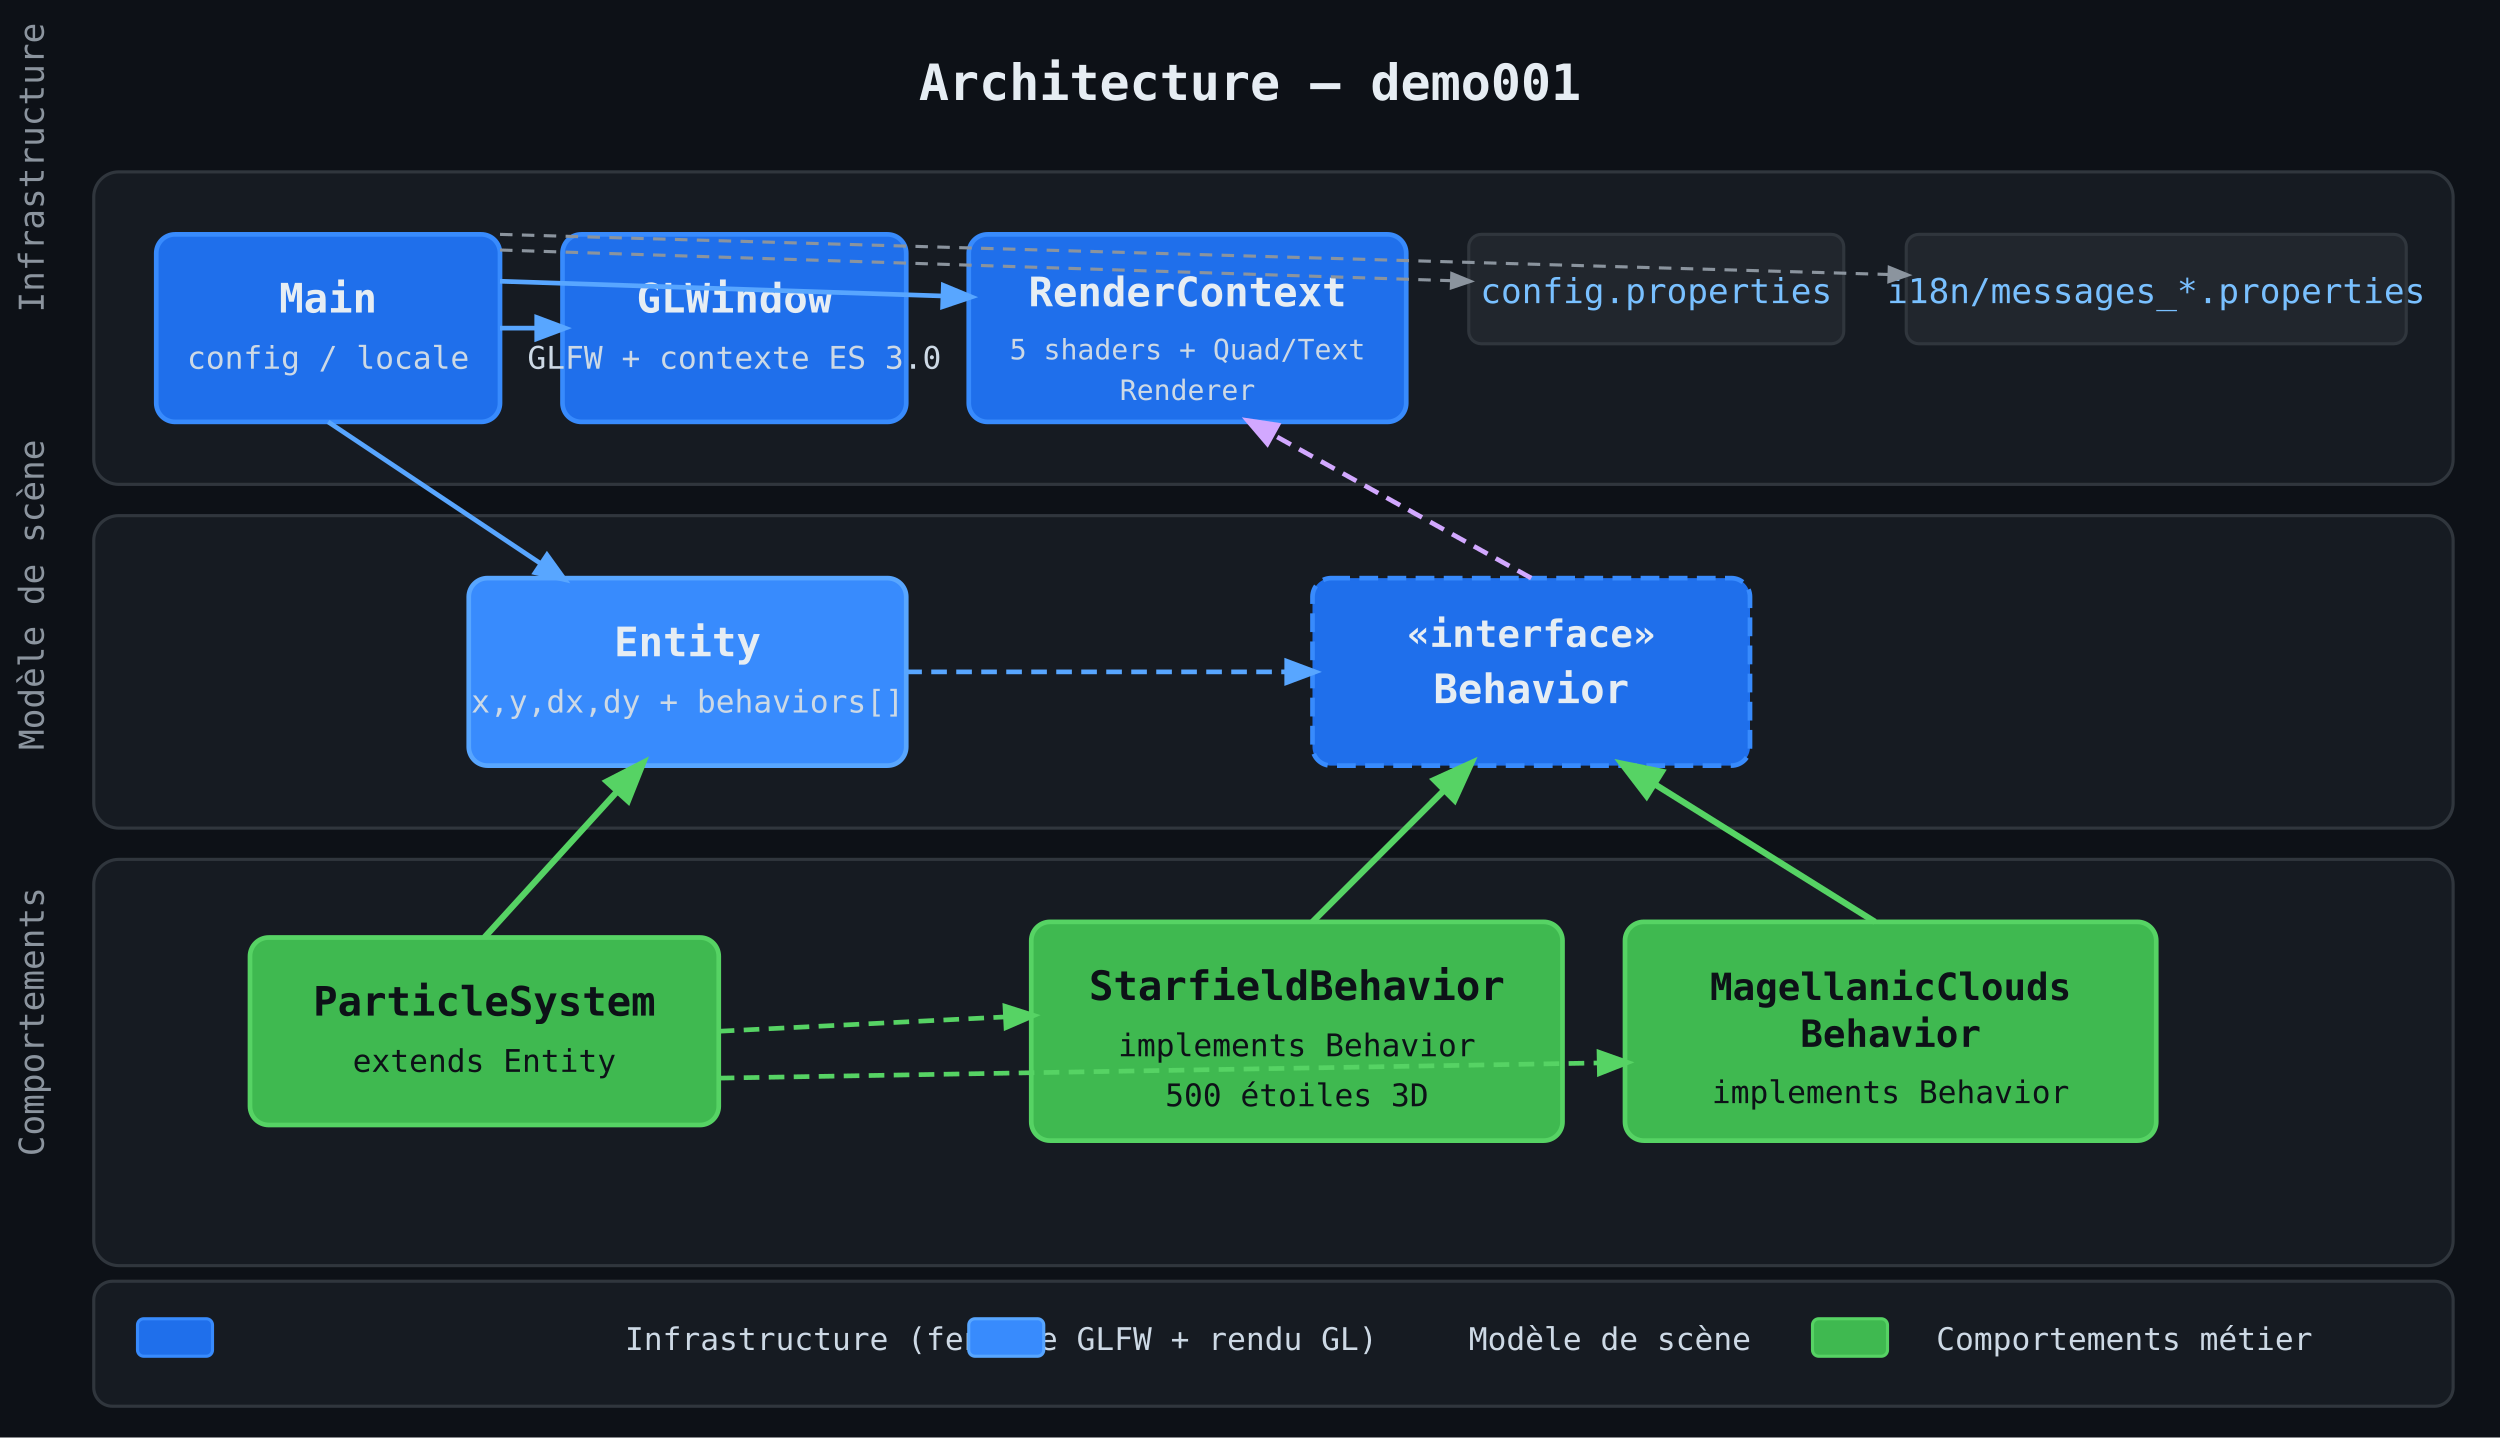
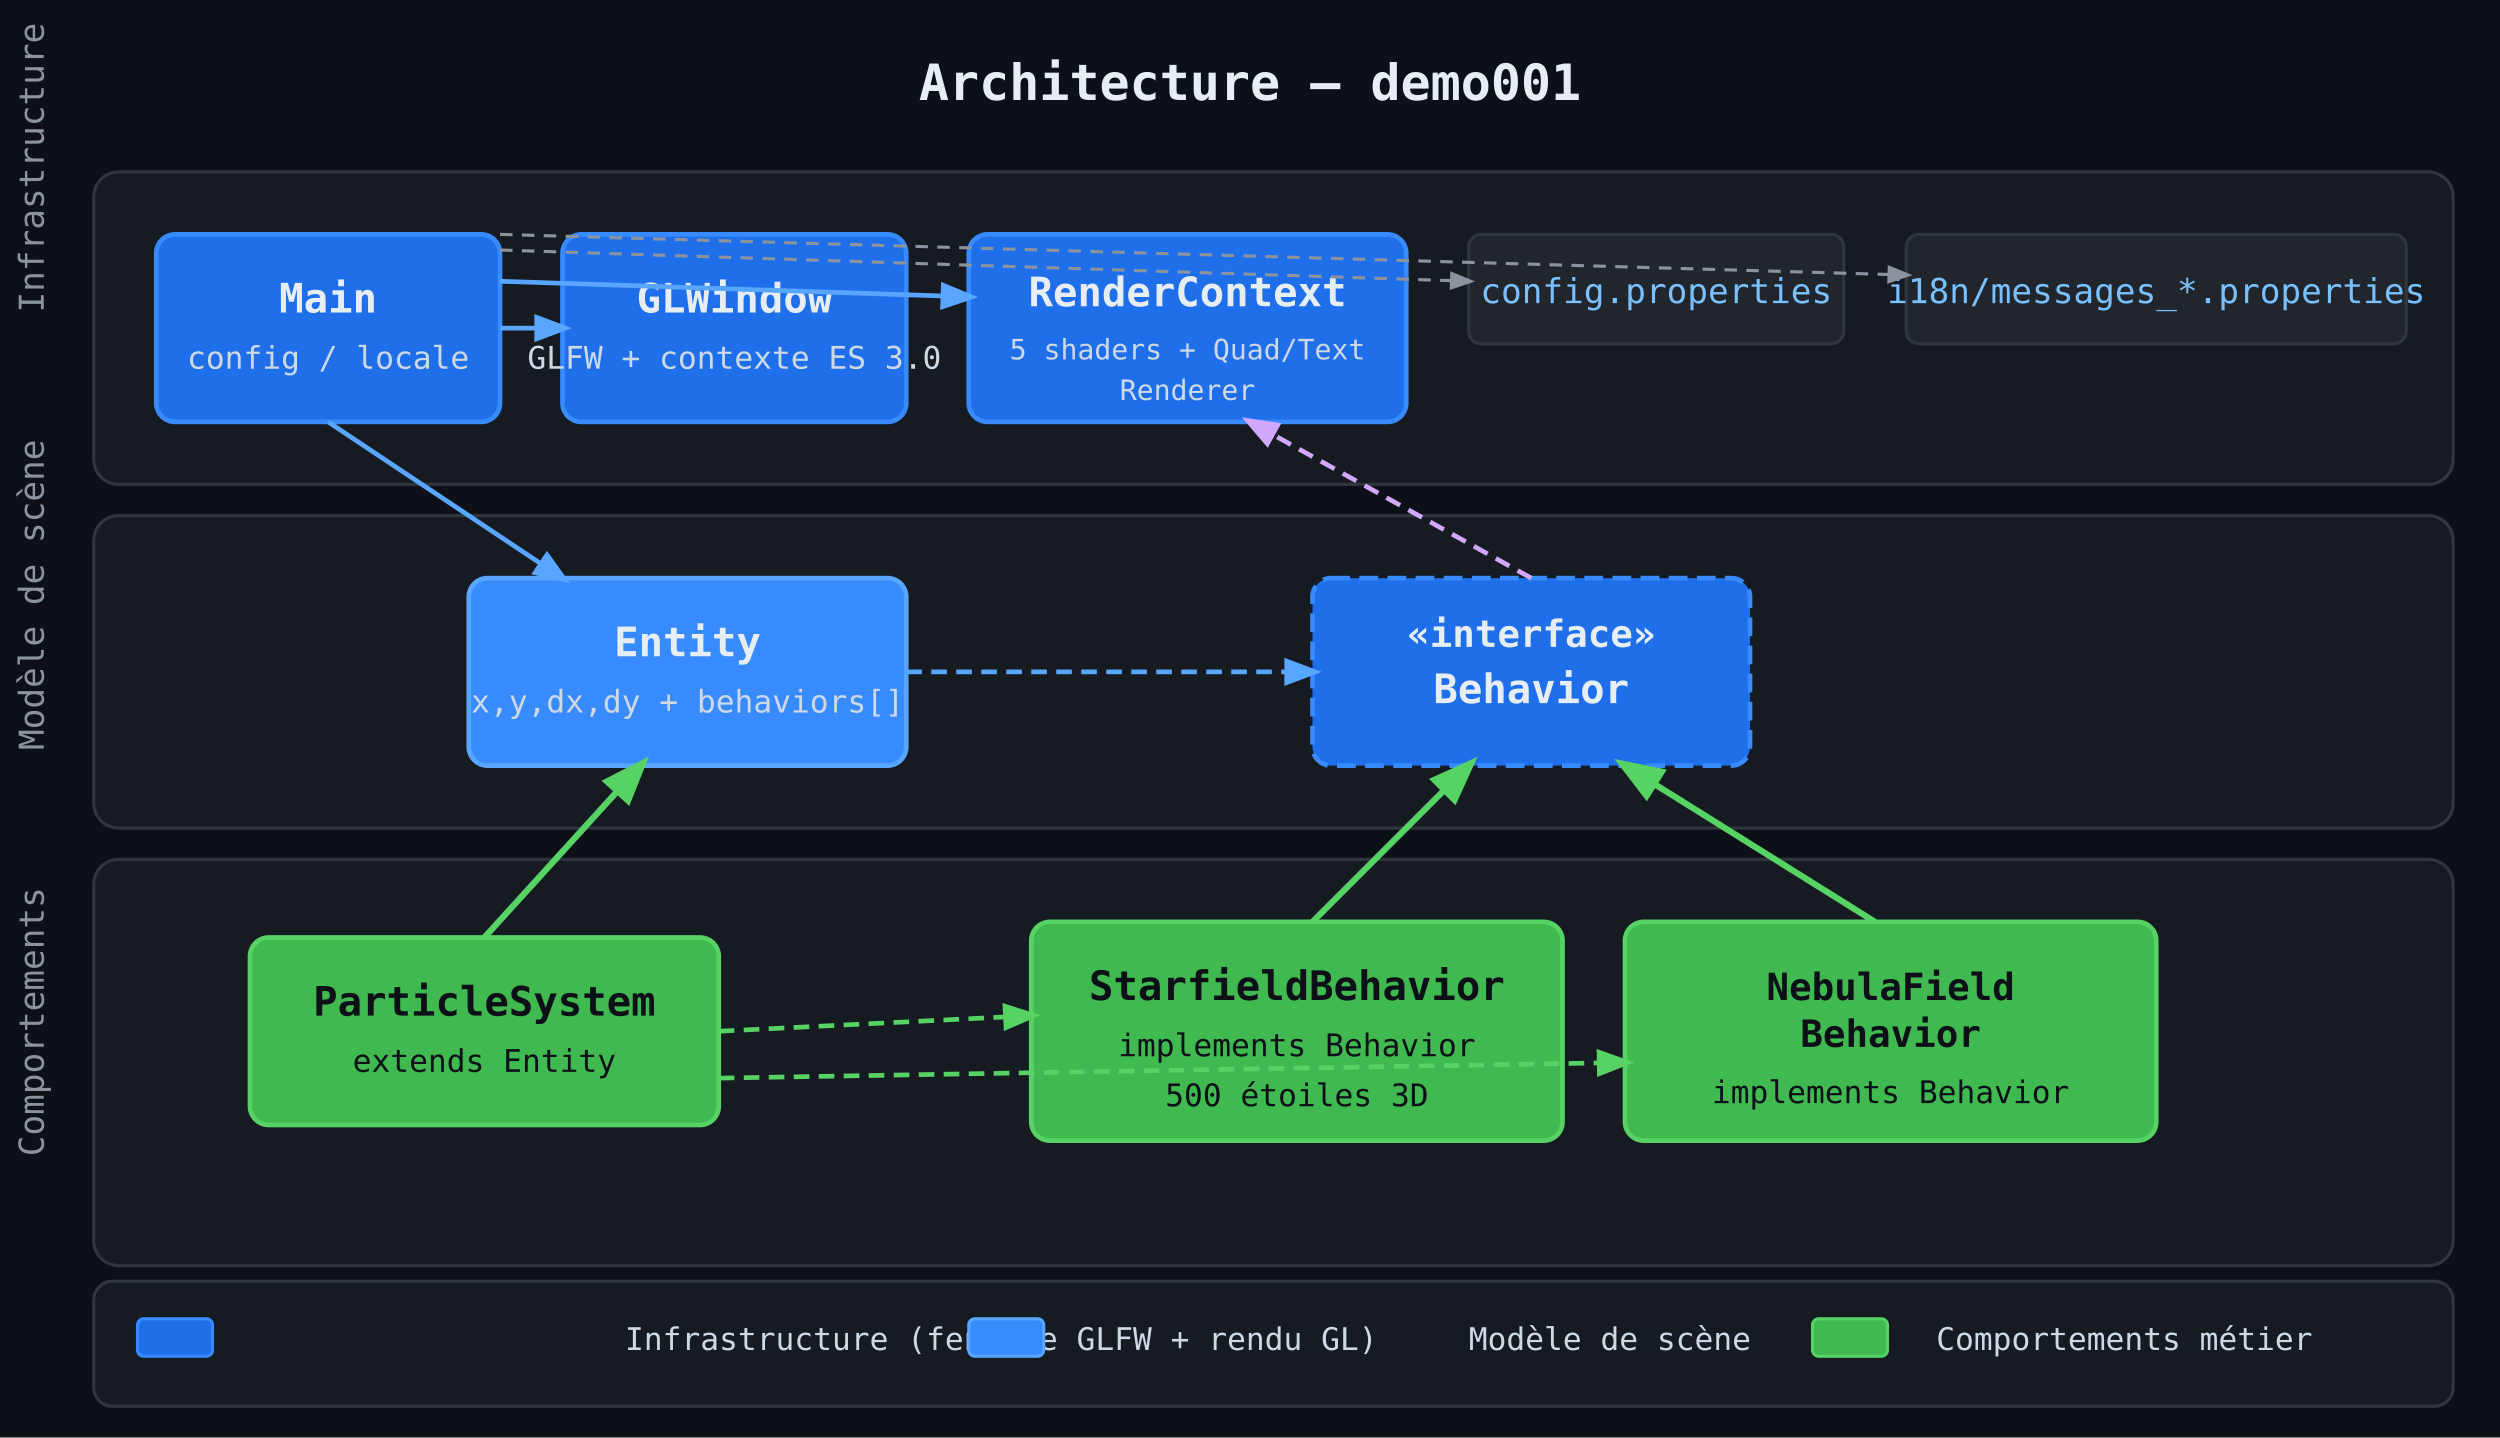
<svg xmlns="http://www.w3.org/2000/svg" viewBox="0 0 800 460" width="800" height="460" font-family="monospace, sans-serif">
  <rect width="800" height="460" fill="#0d1117" />
  <text x="400" y="32" fill="#e6edf3" font-size="16" font-weight="bold" text-anchor="middle">Architecture — demo001</text>
  <text x="14" y="100" fill="#8b949e" font-size="11" transform="rotate(-90,14,100)">Infrastructure</text>
  <text x="14" y="240" fill="#8b949e" font-size="11" transform="rotate(-90,14,240)">Modèle de scène</text>
  <text x="14" y="370" fill="#8b949e" font-size="11" transform="rotate(-90,14,370)">Comportements</text>
  <rect x="30" y="55" width="755" height="100" rx="8" fill="#161b22" stroke="#30363d" stroke-width="1" />
  <rect x="30" y="165" width="755" height="100" rx="8" fill="#161b22" stroke="#30363d" stroke-width="1" />
  <rect x="30" y="275" width="755" height="130" rx="8" fill="#161b22" stroke="#30363d" stroke-width="1" />
  <rect x="50" y="75" width="110" height="60" rx="6" fill="#1f6feb" stroke="#388bfd" stroke-width="1.5" />
  <text x="105" y="100" fill="#e6edf3" font-size="13" font-weight="bold" text-anchor="middle">Main</text>
  <text x="105" y="118" fill="#cdd9e5" font-size="10" text-anchor="middle">config / locale</text>
  <rect x="180" y="75" width="110" height="60" rx="6" fill="#1f6feb" stroke="#388bfd" stroke-width="1.5" />
  <text x="235" y="100" fill="#e6edf3" font-size="13" font-weight="bold" text-anchor="middle">GLWindow</text>
  <text x="235" y="118" fill="#cdd9e5" font-size="10" text-anchor="middle">GLFW + contexte ES 3.0</text>
  <rect x="310" y="75" width="140" height="60" rx="6" fill="#1f6feb" stroke="#388bfd" stroke-width="1.5" />
  <text x="380" y="98" fill="#e6edf3" font-size="13" font-weight="bold" text-anchor="middle">RenderContext</text>
  <text x="380" y="115" fill="#cdd9e5" font-size="9" text-anchor="middle">5 shaders + Quad/Text</text>
  <text x="380" y="128" fill="#cdd9e5" font-size="9" text-anchor="middle">Renderer</text>
  <rect x="470" y="75" width="120" height="35" rx="4" fill="#21262d" stroke="#30363d" stroke-width="1" />
  <text x="530" y="97" fill="#79c0ff" font-size="11" text-anchor="middle">config.properties</text>
  <rect x="610" y="75" width="160" height="35" rx="4" fill="#21262d" stroke="#30363d" stroke-width="1" />
  <text x="690" y="97" fill="#79c0ff" font-size="11" text-anchor="middle">i18n/messages_*.properties</text>
  <rect x="150" y="185" width="140" height="60" rx="6" fill="#388bfd" stroke="#58a6ff" stroke-width="1.5" />
  <text x="220" y="210" fill="#e6edf3" font-size="13" font-weight="bold" text-anchor="middle">Entity</text>
  <text x="220" y="228" fill="#cdd9e5" font-size="10" text-anchor="middle">x,y,dx,dy + behaviors[]</text>
  <rect x="420" y="185" width="140" height="60" rx="6" fill="#1f6feb" stroke="#388bfd" stroke-width="1.5" stroke-dasharray="6,3" />
  <text x="490" y="207" fill="#e6edf3" font-size="12" font-weight="bold" text-anchor="middle">«interface»</text>
  <text x="490" y="225" fill="#e6edf3" font-size="13" font-weight="bold" text-anchor="middle">Behavior</text>
  <rect x="80" y="300" width="150" height="60" rx="6" fill="#3fb950" stroke="#56d364" stroke-width="1.5" />
  <text x="155" y="325" fill="#0d1117" font-size="13" font-weight="bold" text-anchor="middle">ParticleSystem</text>
  <text x="155" y="343" fill="#0d1117" font-size="10" text-anchor="middle">extends Entity</text>
  <rect x="330" y="295" width="170" height="70" rx="6" fill="#3fb950" stroke="#56d364" stroke-width="1.5" />
  <text x="415" y="320" fill="#0d1117" font-size="13" font-weight="bold" text-anchor="middle">StarfieldBehavior</text>
  <text x="415" y="338" fill="#0d1117" font-size="10" text-anchor="middle">implements Behavior</text>
  <text x="415" y="354" fill="#0d1117" font-size="10" text-anchor="middle">500 étoiles 3D</text>
  <rect x="520" y="295" width="170" height="70" rx="6" fill="#3fb950" stroke="#56d364" stroke-width="1.5" />
-   <text x="605" y="320" fill="#0d1117" font-size="12" font-weight="bold" text-anchor="middle">MagellanicClouds</text>
+   <text x="605" y="320" fill="#0d1117" font-size="12" font-weight="bold" text-anchor="middle">NebulaField</text>
  <text x="605" y="335" fill="#0d1117" font-size="12" font-weight="bold" text-anchor="middle">Behavior</text>
  <text x="605" y="353" fill="#0d1117" font-size="10" text-anchor="middle">implements Behavior</text>
  <line x1="160" y1="105" x2="180" y2="105" stroke="#58a6ff" stroke-width="1.5" marker-end="url(#arr)" />
  <line x1="160" y1="90" x2="310" y2="95" stroke="#58a6ff" stroke-width="1.5" marker-end="url(#arr)" />
  <line x1="160" y1="80" x2="470" y2="90" stroke="#8b949e" stroke-width="1" stroke-dasharray="4,3" marker-end="url(#arrgray)" />
  <line x1="160" y1="75" x2="610" y2="88" stroke="#8b949e" stroke-width="1" stroke-dasharray="4,3" marker-end="url(#arrgray)" />
  <line x1="105" y1="135" x2="180" y2="185" stroke="#58a6ff" stroke-width="1.5" marker-end="url(#arr)" />
  <line x1="490" y1="185" x2="400" y2="135" stroke="#d2a8ff" stroke-width="1.5" stroke-dasharray="5,3" marker-end="url(#arrpurple)" />
  <line x1="290" y1="215" x2="420" y2="215" stroke="#58a6ff" stroke-width="1.5" stroke-dasharray="5,3" marker-end="url(#arr)" />
  <line x1="155" y1="300" x2="205" y2="245" stroke="#56d364" stroke-width="2" marker-end="url(#arrgreen)" />
  <line x1="230" y1="330" x2="330" y2="325" stroke="#56d364" stroke-width="1.5" stroke-dasharray="5,3" marker-end="url(#arrgreen)" />
  <line x1="230" y1="345" x2="520" y2="340" stroke="#56d364" stroke-width="1.5" stroke-dasharray="5,3" marker-end="url(#arrgreen)" />
  <line x1="420" y1="295" x2="470" y2="245" stroke="#56d364" stroke-width="2" marker-end="url(#arrgreen)" />
  <line x1="600" y1="295" x2="520" y2="245" stroke="#56d364" stroke-width="2" marker-end="url(#arrgreen)" />
  <defs>
    <marker id="arr" markerWidth="8" markerHeight="8" refX="6" refY="3" orient="auto">
      <path d="M0,0 L0,6 L8,3 z" fill="#58a6ff" />
    </marker>
    <marker id="arrgray" markerWidth="8" markerHeight="8" refX="6" refY="3" orient="auto">
      <path d="M0,0 L0,6 L8,3 z" fill="#8b949e" />
    </marker>
    <marker id="arrgreen" markerWidth="8" markerHeight="8" refX="6" refY="3" orient="auto">
      <path d="M0,0 L0,6 L8,3 z" fill="#56d364" />
    </marker>
    <marker id="arrpurple" markerWidth="8" markerHeight="8" refX="6" refY="3" orient="auto">
      <path d="M0,0 L0,6 L8,3 z" fill="#d2a8ff" />
    </marker>
  </defs>
  <rect x="30" y="410" width="755" height="40" rx="6" fill="#161b22" stroke="#30363d" stroke-width="1" />
  <rect x="44" y="422" width="24" height="12" rx="2" fill="#1f6feb" stroke="#388bfd" />
  <text x="200" y="432" fill="#cdd9e5" font-size="10">Infrastructure (fenêtre GLFW + rendu GL)</text>
  <rect x="310" y="422" width="24" height="12" rx="2" fill="#388bfd" stroke="#58a6ff" />
  <text x="470" y="432" fill="#cdd9e5" font-size="10">Modèle de scène</text>
  <rect x="580" y="422" width="24" height="12" rx="2" fill="#3fb950" stroke="#56d364" />
  <text x="740" y="432" fill="#cdd9e5" font-size="10" text-anchor="end">Comportements métier</text>
</svg>
